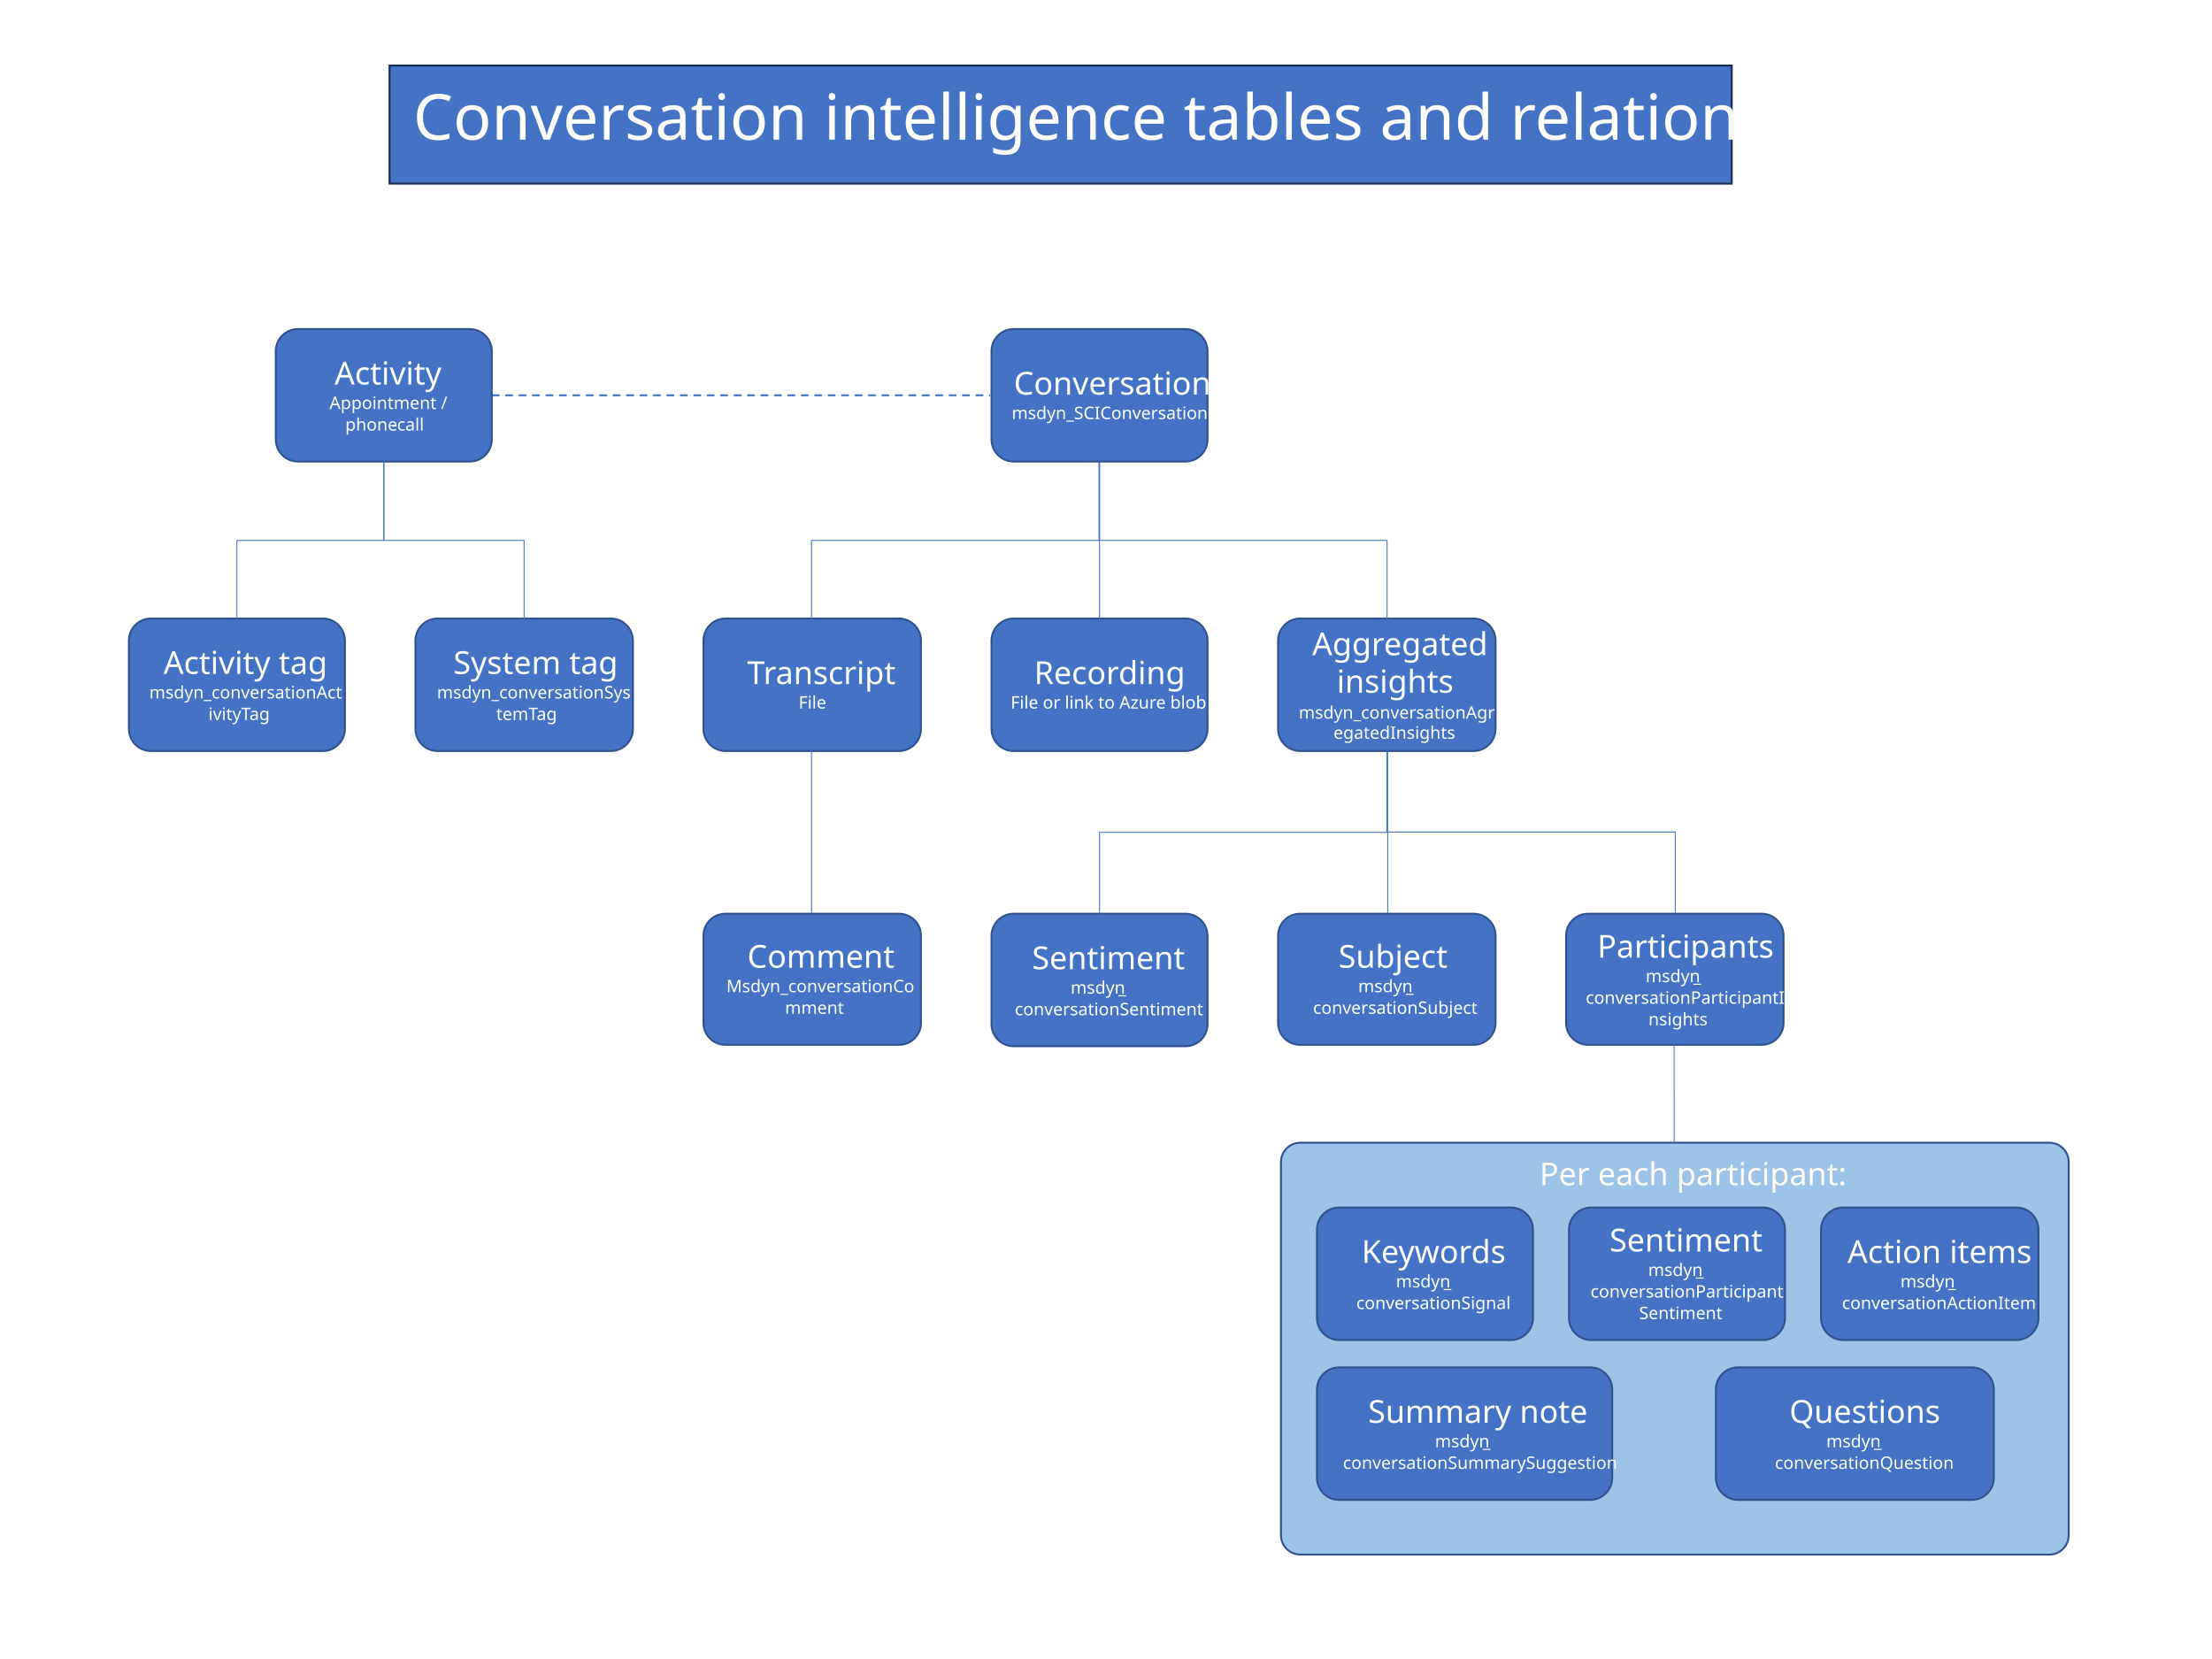
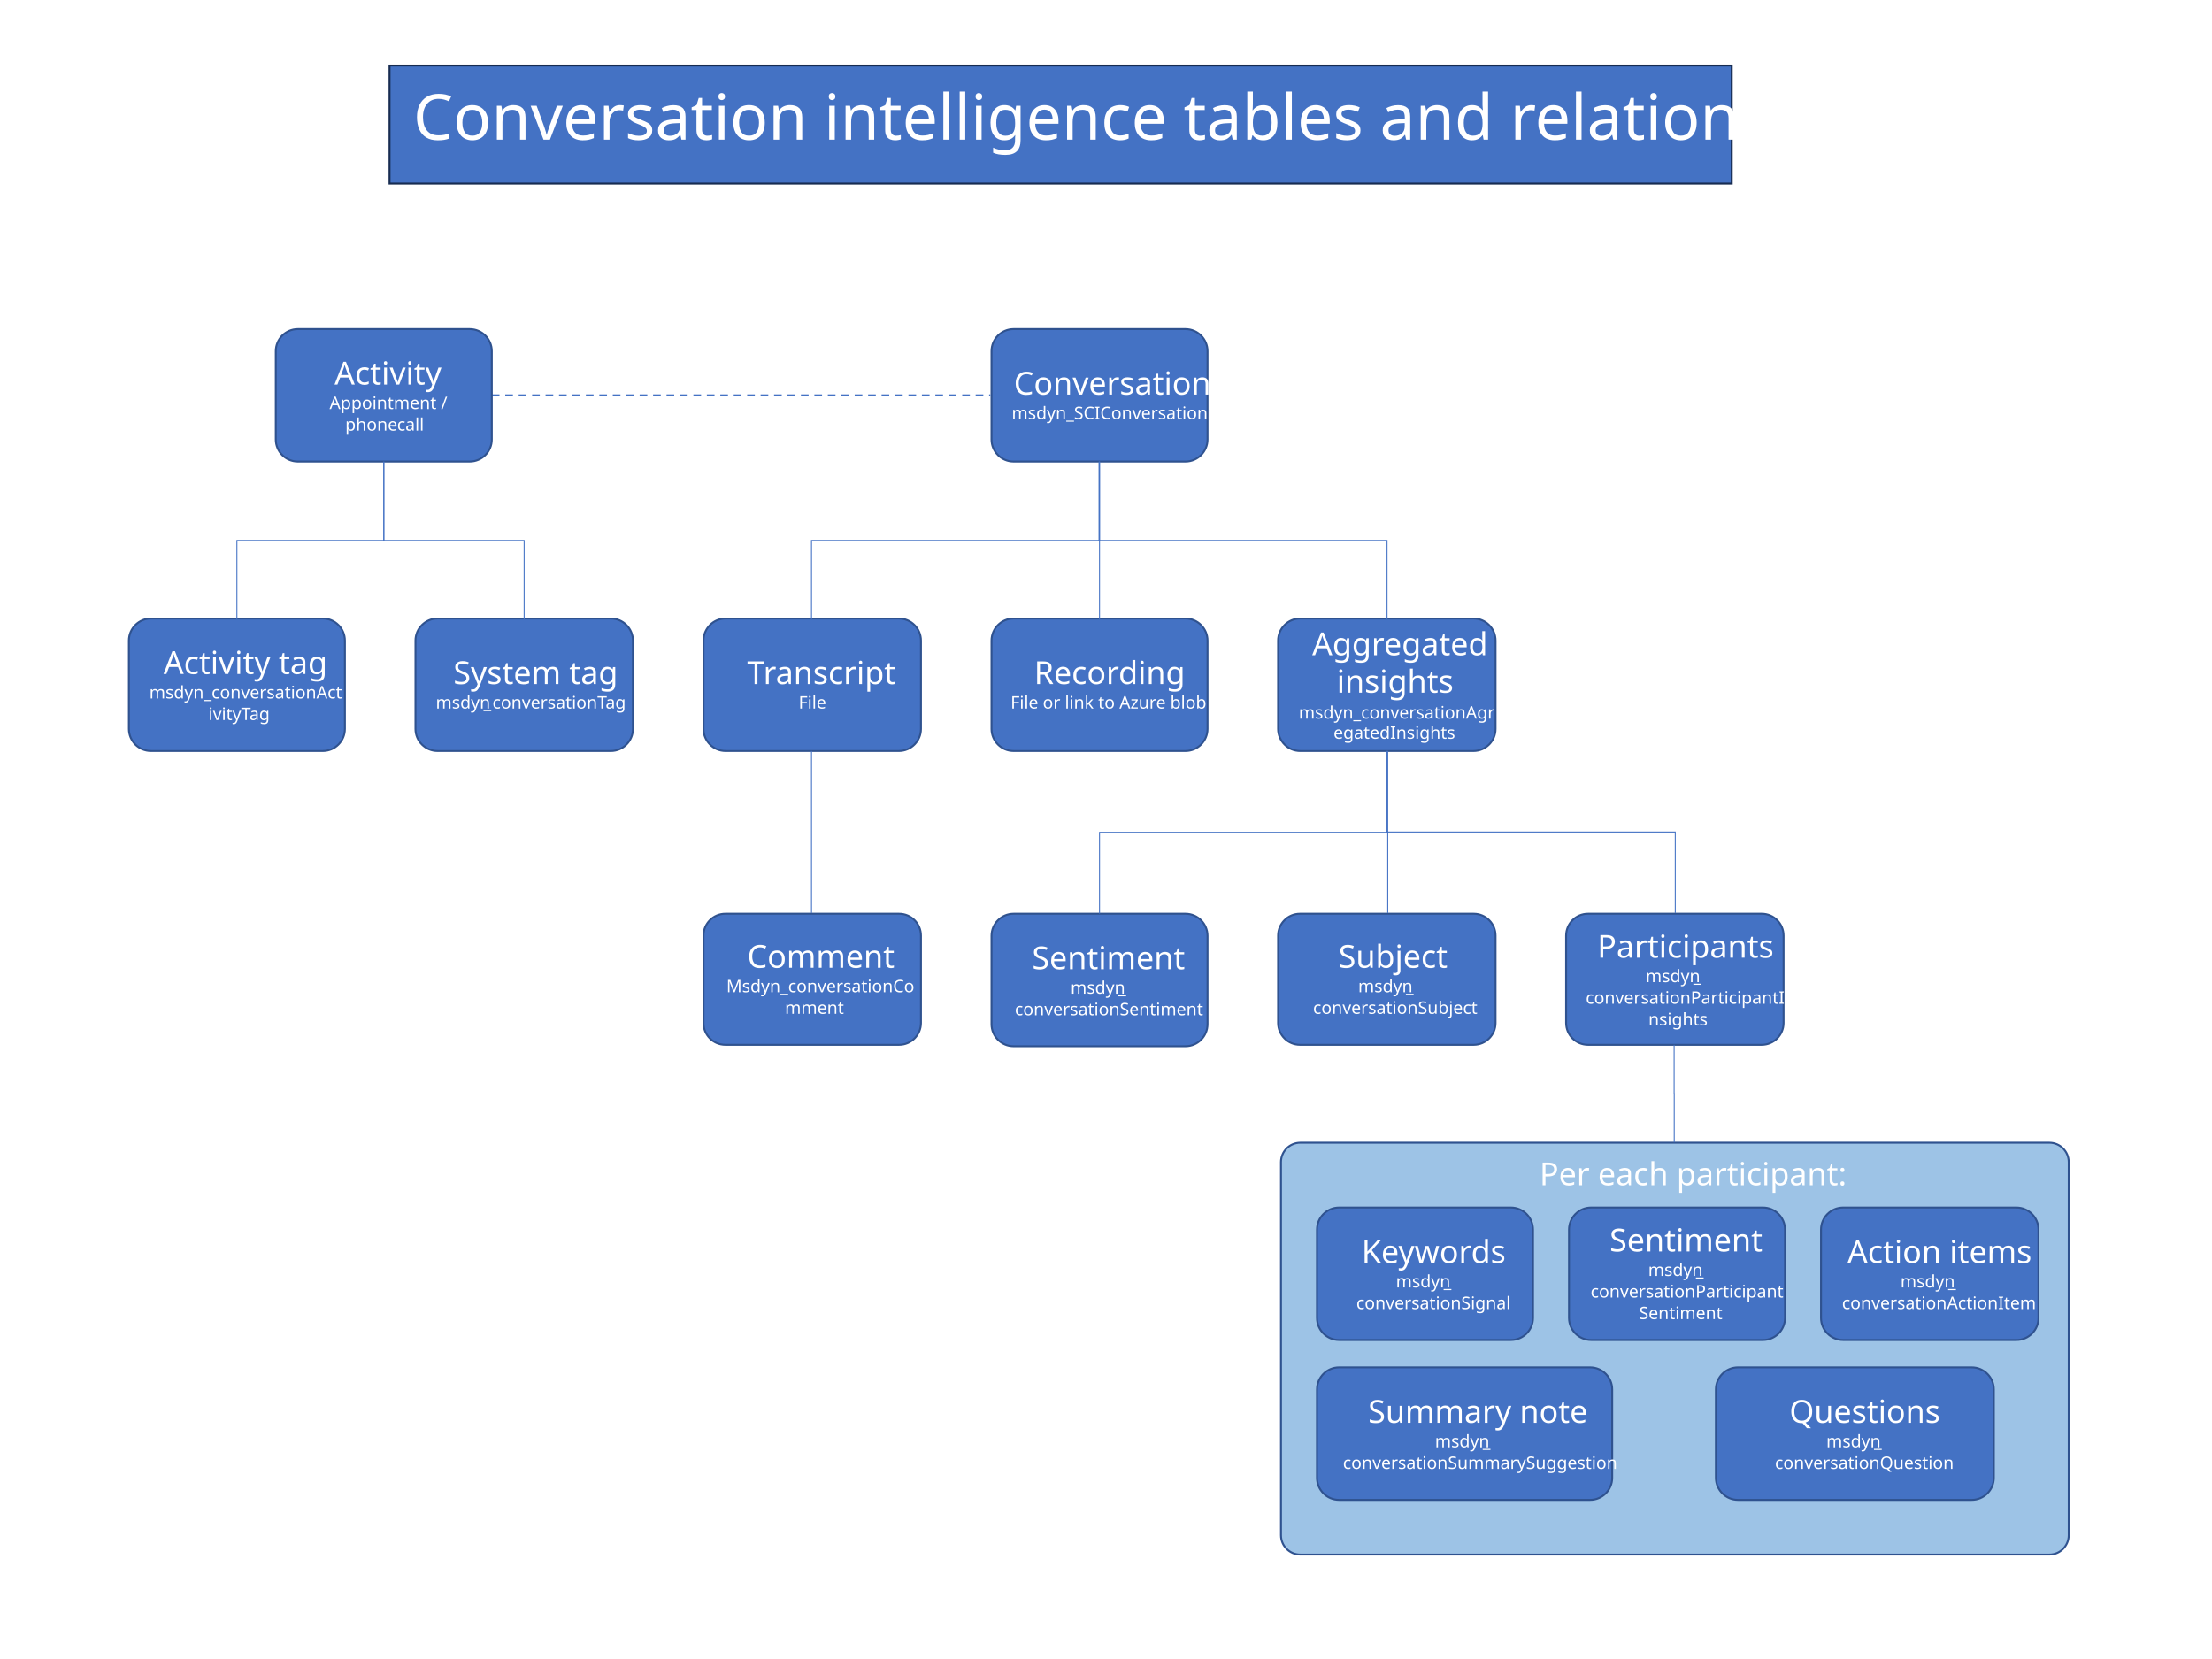
<svg xmlns="http://www.w3.org/2000/svg" width="1536" height="1152" overflow="hidden">
  <g>
    <rect x="0" y="0" width="1536" height="1152" fill="#FFFFFF" />
    <rect x="270.5" y="45.5" width="932" height="82" stroke="#172C51" stroke-width="1.333" stroke-miterlimit="8" fill="#4472C4" />
    <text fill="#FFFFFF" font-family="Calibri,Calibri_MSFontService,sans-serif" font-weight="400" font-size="44" transform="translate(286.856 97)">Conversation intelligence tables and relationships</text>
    <path d="M688.5 243.834C688.5 235.365 695.365 228.5 703.834 228.5L823.166 228.5C831.635 228.5 838.5 235.365 838.5 243.834L838.5 305.166C838.5 313.635 831.635 320.5 823.166 320.5L703.834 320.5C695.365 320.5 688.5 313.635 688.5 305.166Z" stroke="#2F528F" stroke-width="1.333" stroke-miterlimit="8" fill="#4472C4" fill-rule="evenodd" />
    <text fill="#FFFFFF" font-family="Calibri,Calibri_MSFontService,sans-serif" font-weight="400" font-size="22" transform="translate(703.956 274)">Conversation</text>
    <text fill="#FFFFFF" font-family="Calibri,Calibri_MSFontService,sans-serif" font-weight="400" font-size="12" transform="translate(702.543 291)">msdyn_SCIConversation</text>
    <path d="M341.5 274.5 687.71 274.5" stroke="#4472C4" stroke-width="1.333" stroke-miterlimit="8" stroke-dasharray="5.333 4" fill="none" fill-rule="evenodd" />
    <path d="M488.5 444.834C488.5 436.365 495.365 429.5 503.834 429.5L624.166 429.5C632.635 429.5 639.5 436.365 639.5 444.834L639.5 506.166C639.5 514.635 632.635 521.5 624.166 521.5L503.834 521.5C495.365 521.5 488.5 514.635 488.5 506.166Z" stroke="#2F528F" stroke-width="1.333" stroke-miterlimit="8" fill="#4472C4" fill-rule="evenodd" />
    <text fill="#FFFFFF" font-family="Calibri,Calibri_MSFontService,sans-serif" font-weight="400" font-size="22" transform="translate(518.855 475)">Transcript</text>
    <text fill="#FFFFFF" font-family="Calibri,Calibri_MSFontService,sans-serif" font-weight="400" font-size="12" transform="translate(554.555 492)">File</text>
    <path d="M688.5 444.834C688.5 436.365 695.365 429.5 703.834 429.5L823.166 429.5C831.635 429.5 838.5 436.365 838.5 444.834L838.5 506.166C838.5 514.635 831.635 521.5 823.166 521.5L703.834 521.5C695.365 521.5 688.5 514.635 688.5 506.166Z" stroke="#2F528F" stroke-width="1.333" stroke-miterlimit="8" fill="#4472C4" fill-rule="evenodd" />
    <text fill="#FFFFFF" font-family="Calibri,Calibri_MSFontService,sans-serif" font-weight="400" font-size="22" transform="translate(718.06 475)">Recording</text>
    <text fill="#FFFFFF" font-family="Calibri,Calibri_MSFontService,sans-serif" font-weight="400" font-size="12" transform="translate(701.793 492)">File or link to Azure blob</text>
    <path d="M887.5 444.834C887.5 436.365 894.365 429.5 902.834 429.5L1023.17 429.5C1031.63 429.5 1038.5 436.365 1038.5 444.834L1038.5 506.166C1038.5 514.635 1031.63 521.5 1023.17 521.5L902.834 521.5C894.365 521.5 887.5 514.635 887.5 506.166Z" stroke="#2F528F" stroke-width="1.333" stroke-miterlimit="8" fill="#4472C4" fill-rule="evenodd" />
    <text fill="#FFFFFF" font-family="Calibri,Calibri_MSFontService,sans-serif" font-weight="400" font-size="22" transform="translate(911.168 455)">Aggregated</text>
    <text fill="#FFFFFF" font-family="Calibri,Calibri_MSFontService,sans-serif" font-weight="400" font-size="22" transform="translate(928.215 481)">insights</text>
    <text fill="#FFFFFF" font-family="Calibri,Calibri_MSFontService,sans-serif" font-weight="400" font-size="12" transform="translate(901.862 499)">msdyn_conversationAgr</text>
    <text fill="#FFFFFF" font-family="Calibri,Calibri_MSFontService,sans-serif" font-weight="400" font-size="12" transform="translate(925.942 513)">egatedInsights</text>
    <path d="M688.5 649.834C688.5 641.365 695.365 634.5 703.834 634.5L823.166 634.5C831.635 634.5 838.5 641.365 838.5 649.834L838.5 711.166C838.5 719.635 831.635 726.5 823.166 726.5L703.834 726.5C695.365 726.5 688.5 719.635 688.5 711.166Z" stroke="#2F528F" stroke-width="1.333" stroke-miterlimit="8" fill="#4472C4" fill-rule="evenodd" />
    <text fill="#FFFFFF" font-family="Calibri,Calibri_MSFontService,sans-serif" font-weight="400" font-size="22" transform="translate(716.638 673)">Sentiment</text>
    <text fill="#FFFFFF" font-family="Calibri,Calibri_MSFontService,sans-serif" font-weight="400" font-size="12" transform="translate(743.431 690)">msdyn</text>
    <text fill="#FFFFFF" font-family="Calibri,Calibri_MSFontService,sans-serif" font-weight="400" font-size="12" transform="translate(776.598 690)">_</text>
    <text fill="#FFFFFF" font-family="Calibri,Calibri_MSFontService,sans-serif" font-weight="400" font-size="12" transform="translate(704.684 705)">conversationSentiment</text>
    <path d="M887.5 649.667C887.5 641.291 894.291 634.5 902.667 634.5L1023.33 634.5C1031.71 634.5 1038.5 641.291 1038.5 649.667L1038.5 710.333C1038.5 718.71 1031.71 725.5 1023.33 725.5L902.667 725.5C894.291 725.5 887.5 718.71 887.5 710.333Z" stroke="#2F528F" stroke-width="1.333" stroke-miterlimit="8" fill="#4472C4" fill-rule="evenodd" />
    <text fill="#FFFFFF" font-family="Calibri,Calibri_MSFontService,sans-serif" font-weight="400" font-size="22" transform="translate(929.42 672)">Subject</text>
    <text fill="#FFFFFF" font-family="Calibri,Calibri_MSFontService,sans-serif" font-weight="400" font-size="12" transform="translate(943.086 689)">msdyn</text>
    <text fill="#FFFFFF" font-family="Calibri,Calibri_MSFontService,sans-serif" font-weight="400" font-size="12" transform="translate(976.253 689)">_</text>
    <text fill="#FFFFFF" font-family="Calibri,Calibri_MSFontService,sans-serif" font-weight="400" font-size="12" transform="translate(911.753 704)">conversationSubject</text>
    <path d="M763.152 320.5 763.152 375.282 563.5 375.282 563.5 430.064" stroke="#4472C4" stroke-width="0.667" stroke-miterlimit="8" fill="none" fill-rule="evenodd" />
    <path d="M0 0 54.782 0 54.782 0 109.564 0" stroke="#4472C4" stroke-width="0.667" stroke-miterlimit="8" fill="none" fill-rule="evenodd" transform="matrix(1.83697e-16 1 1 -1.83697e-16 763.5 320.5)" />
    <path d="M0 0 54.782 0 54.782 199.652 109.564 199.652" stroke="#4472C4" stroke-width="0.667" stroke-miterlimit="8" fill="none" fill-rule="evenodd" transform="matrix(1.83697e-16 1 1 -1.83697e-16 763.5 320.5)" />
    <path d="M1087.5 649.667C1087.5 641.291 1094.29 634.5 1102.67 634.5L1223.33 634.5C1231.71 634.5 1238.5 641.291 1238.5 649.667L1238.5 710.333C1238.5 718.71 1231.71 725.5 1223.33 725.5L1102.67 725.5C1094.29 725.5 1087.5 718.71 1087.5 710.333Z" stroke="#2F528F" stroke-width="1.333" stroke-miterlimit="8" fill="#4472C4" fill-rule="evenodd" />
    <text fill="#FFFFFF" font-family="Calibri,Calibri_MSFontService,sans-serif" font-weight="400" font-size="22" transform="translate(1109.16 665)">Participants</text>
    <text fill="#FFFFFF" font-family="Calibri,Calibri_MSFontService,sans-serif" font-weight="400" font-size="12" transform="translate(1142.73 682)">msdyn</text>
    <text fill="#FFFFFF" font-family="Calibri,Calibri_MSFontService,sans-serif" font-weight="400" font-size="12" transform="translate(1175.9 682)">_</text>
    <text fill="#FFFFFF" font-family="Calibri,Calibri_MSFontService,sans-serif" font-weight="400" font-size="12" transform="translate(1101.15 697)">conversationParticipantI</text>
    <text fill="#FFFFFF" font-family="Calibri,Calibri_MSFontService,sans-serif" font-weight="400" font-size="12" transform="translate(1144.65 712)">nsights</text>
    <path d="M763.5 634.439 763.5 577.969 963.011 577.969 963.011 521.5" stroke="#4472C4" stroke-width="0.667" stroke-miterlimit="8" fill="none" fill-rule="evenodd" />
    <path d="M0 0 56.266 0 56.266 0.141 112.532 0.141" stroke="#4472C4" stroke-width="0.667" stroke-miterlimit="8" fill="none" fill-rule="evenodd" transform="matrix(-1.83697e-16 -1 -1 1.83697e-16 963.641 634.032)" />
    <path d="M0 0 56.266 0 56.266 199.793 112.532 199.793" stroke="#4472C4" stroke-width="0.667" stroke-miterlimit="8" fill="none" fill-rule="evenodd" transform="matrix(-1.83697e-16 -1 -1 1.83697e-16 1163.29 634.032)" />
    <path d="M889.5 806.942C889.5 799.518 895.518 793.5 902.942 793.5L1423.06 793.5C1430.48 793.5 1436.5 799.518 1436.5 806.942L1436.5 1066.06C1436.5 1073.48 1430.48 1079.5 1423.06 1079.5L902.942 1079.5C895.518 1079.5 889.5 1073.48 889.5 1066.06Z" stroke="#2F528F" stroke-width="1.333" stroke-miterlimit="8" fill="#9DC3E6" fill-rule="evenodd" />
    <text fill="#FFFFFF" font-family="Calibri,Calibri_MSFontService,sans-serif" font-weight="400" font-size="22" transform="translate(1069.05 823)">Per each participant:</text>
    <path d="M914.5 853.834C914.5 845.365 921.365 838.5 929.834 838.5L1049.17 838.5C1057.64 838.5 1064.5 845.365 1064.5 853.834L1064.5 915.166C1064.5 923.635 1057.64 930.5 1049.17 930.5L929.834 930.5C921.365 930.5 914.5 923.635 914.5 915.166Z" stroke="#2F528F" stroke-width="1.333" stroke-miterlimit="8" fill="#4472C4" fill-rule="evenodd" />
    <text fill="#FFFFFF" font-family="Calibri,Calibri_MSFontService,sans-serif" font-weight="400" font-size="22" transform="translate(945.451 877)">Keywords</text>
    <text fill="#FFFFFF" font-family="Calibri,Calibri_MSFontService,sans-serif" font-weight="400" font-size="12" transform="translate(969.304 894)">msdyn</text>
    <text fill="#FFFFFF" font-family="Calibri,Calibri_MSFontService,sans-serif" font-weight="400" font-size="12" transform="translate(1002.47 894)">_</text>
    <text fill="#FFFFFF" font-family="Calibri,Calibri_MSFontService,sans-serif" font-weight="400" font-size="12" transform="translate(941.804 909)">conversationSignal</text>
    <path d="M1089.5 853.834C1089.5 845.365 1096.37 838.5 1104.83 838.5L1224.17 838.5C1232.63 838.5 1239.5 845.365 1239.5 853.834L1239.5 915.166C1239.5 923.635 1232.63 930.5 1224.17 930.5L1104.83 930.5C1096.37 930.5 1089.5 923.635 1089.5 915.166Z" stroke="#2F528F" stroke-width="1.333" stroke-miterlimit="8" fill="#4472C4" fill-rule="evenodd" />
    <text fill="#FFFFFF" font-family="Calibri,Calibri_MSFontService,sans-serif" font-weight="400" font-size="22" transform="translate(1117.68 869)">Sentiment</text>
    <text fill="#FFFFFF" font-family="Calibri,Calibri_MSFontService,sans-serif" font-weight="400" font-size="12" transform="translate(1144.48 886)">msdyn</text>
    <text fill="#FFFFFF" font-family="Calibri,Calibri_MSFontService,sans-serif" font-weight="400" font-size="12" transform="translate(1177.64 886)">_</text>
    <text fill="#FFFFFF" font-family="Calibri,Calibri_MSFontService,sans-serif" font-weight="400" font-size="12" transform="translate(1104.48 901)">conversationParticipant</text>
    <text fill="#FFFFFF" font-family="Calibri,Calibri_MSFontService,sans-serif" font-weight="400" font-size="12" transform="translate(1138.14 916)">Sentiment</text>
    <path d="M1264.5 853.834C1264.5 845.365 1271.37 838.5 1279.83 838.5L1400.17 838.5C1408.63 838.5 1415.5 845.365 1415.5 853.834L1415.5 915.166C1415.5 923.635 1408.63 930.5 1400.17 930.5L1279.83 930.5C1271.37 930.5 1264.5 923.635 1264.5 915.166Z" stroke="#2F528F" stroke-width="1.333" stroke-miterlimit="8" fill="#4472C4" fill-rule="evenodd" />
    <text fill="#FFFFFF" font-family="Calibri,Calibri_MSFontService,sans-serif" font-weight="400" font-size="22" transform="translate(1282.85 877)">Action items</text>
    <text fill="#FFFFFF" font-family="Calibri,Calibri_MSFontService,sans-serif" font-weight="400" font-size="12" transform="translate(1319.64 894)">msdyn</text>
    <text fill="#FFFFFF" font-family="Calibri,Calibri_MSFontService,sans-serif" font-weight="400" font-size="12" transform="translate(1352.81 894)">_</text>
    <text fill="#FFFFFF" font-family="Calibri,Calibri_MSFontService,sans-serif" font-weight="400" font-size="12" transform="translate(1279.06 909)">conversationActionItem</text>
    <path d="M914.5 964.834C914.5 956.365 921.365 949.5 929.834 949.5L1104.17 949.5C1112.64 949.5 1119.5 956.365 1119.5 964.834L1119.5 1026.17C1119.5 1034.64 1112.64 1041.5 1104.17 1041.5L929.834 1041.5C921.365 1041.5 914.5 1034.64 914.5 1026.17Z" stroke="#2F528F" stroke-width="1.333" stroke-miterlimit="8" fill="#4472C4" fill-rule="evenodd" />
    <text fill="#FFFFFF" font-family="Calibri,Calibri_MSFontService,sans-serif" font-weight="400" font-size="22" transform="translate(950.005 988)">Summary note</text>
    <text fill="#FFFFFF" font-family="Calibri,Calibri_MSFontService,sans-serif" font-weight="400" font-size="12" transform="translate(996.438 1005)">msdyn</text>
    <text fill="#FFFFFF" font-family="Calibri,Calibri_MSFontService,sans-serif" font-weight="400" font-size="12" transform="translate(1029.6 1005)">_</text>
    <text fill="#FFFFFF" font-family="Calibri,Calibri_MSFontService,sans-serif" font-weight="400" font-size="12" transform="translate(932.518 1020)">conversationSummarySuggestion</text>
    <path d="M1191.5 964.834C1191.5 956.365 1198.37 949.5 1206.83 949.5L1369.17 949.5C1377.63 949.5 1384.5 956.365 1384.5 964.834L1384.5 1026.17C1384.5 1034.64 1377.63 1041.5 1369.17 1041.5L1206.83 1041.5C1198.37 1041.5 1191.5 1034.64 1191.5 1026.17Z" stroke="#2F528F" stroke-width="1.333" stroke-miterlimit="8" fill="#4472C4" fill-rule="evenodd" />
    <text fill="#FFFFFF" font-family="Calibri,Calibri_MSFontService,sans-serif" font-weight="400" font-size="22" transform="translate(1242.53 988)">Questions</text>
    <text fill="#FFFFFF" font-family="Calibri,Calibri_MSFontService,sans-serif" font-weight="400" font-size="12" transform="translate(1268.15 1005)">msdyn</text>
    <text fill="#FFFFFF" font-family="Calibri,Calibri_MSFontService,sans-serif" font-weight="400" font-size="12" transform="translate(1301.32 1005)">_</text>
    <text fill="#FFFFFF" font-family="Calibri,Calibri_MSFontService,sans-serif" font-weight="400" font-size="12" transform="translate(1232.49 1020)">conversationQuestion</text>
    <path d="M0 0 33.904 0 33.904 0.071 67.808 0.071" stroke="#4472C4" stroke-width="0.667" stroke-miterlimit="8" fill="none" fill-rule="evenodd" transform="matrix(-1.83697e-16 -1 -1 1.83697e-16 1162.57 793.308)" />
    <path d="M488.5 649.667C488.5 641.291 495.291 634.5 503.667 634.5L624.333 634.5C632.71 634.5 639.5 641.291 639.5 649.667L639.5 710.333C639.5 718.71 632.71 725.5 624.333 725.5L503.667 725.5C495.291 725.5 488.5 718.71 488.5 710.333Z" stroke="#2F528F" stroke-width="1.333" stroke-miterlimit="8" fill="#4472C4" fill-rule="evenodd" />
    <text fill="#FFFFFF" font-family="Calibri,Calibri_MSFontService,sans-serif" font-weight="400" font-size="22" transform="translate(518.911 672)">Comment</text>
    <text fill="#FFFFFF" font-family="Calibri,Calibri_MSFontService,sans-serif" font-weight="400" font-size="12" transform="translate(504.392 689)">Msdyn_conversationCo</text>
    <text fill="#FFFFFF" font-family="Calibri,Calibri_MSFontService,sans-serif" font-weight="400" font-size="12" transform="translate(545.058 704)">mment</text>
    <path d="M191.5 243.834C191.5 235.365 198.365 228.5 206.834 228.5L326.166 228.5C334.635 228.5 341.5 235.365 341.5 243.834L341.5 305.166C341.5 313.635 334.635 320.5 326.166 320.5L206.834 320.5C198.365 320.5 191.5 313.635 191.5 305.166Z" stroke="#2F528F" stroke-width="1.333" stroke-miterlimit="8" fill="#4472C4" fill-rule="evenodd" />
    <text fill="#FFFFFF" font-family="Calibri,Calibri_MSFontService,sans-serif" font-weight="400" font-size="22" transform="translate(232.309 267)">Activity</text>
    <text fill="#FFFFFF" font-family="Calibri,Calibri_MSFontService,sans-serif" font-weight="400" font-size="12" transform="translate(228.809 284)">Appointment /</text>
    <text fill="#FFFFFF" font-family="Calibri,Calibri_MSFontService,sans-serif" font-weight="400" font-size="12" transform="translate(239.722 299)">phone</text>
    <text fill="#FFFFFF" font-family="Calibri,Calibri_MSFontService,sans-serif" font-weight="400" font-size="12" transform="translate(271.889 299)">-</text>
    <text fill="#FFFFFF" font-family="Calibri,Calibri_MSFontService,sans-serif" font-weight="400" font-size="12" transform="translate(275.722 299)">call</text>
    <path d="M89.5 444.834C89.5 436.365 96.365 429.5 104.834 429.5L224.166 429.5C232.635 429.5 239.5 436.365 239.5 444.834L239.5 506.166C239.5 514.635 232.635 521.5 224.166 521.5L104.834 521.5C96.365 521.5 89.5 514.635 89.5 506.166Z" stroke="#2F528F" stroke-width="1.333" stroke-miterlimit="8" fill="#4472C4" fill-rule="evenodd" />
    <text fill="#FFFFFF" font-family="Calibri,Calibri_MSFontService,sans-serif" font-weight="400" font-size="22" transform="translate(113.558 468)">Activity tag</text>
    <text fill="#FFFFFF" font-family="Calibri,Calibri_MSFontService,sans-serif" font-weight="400" font-size="12" transform="translate(103.671 485)">msdyn_conversationAct</text>
    <text fill="#FFFFFF" font-family="Calibri,Calibri_MSFontService,sans-serif" font-weight="400" font-size="12" transform="translate(144.758 500)">ivityTag</text>
    <path d="M288.5 444.834C288.5 436.365 295.365 429.5 303.834 429.5L424.166 429.5C432.635 429.5 439.5 436.365 439.5 444.834L439.5 506.166C439.5 514.635 432.635 521.5 424.166 521.5L303.834 521.5C295.365 521.5 288.5 514.635 288.5 506.166Z" stroke="#2F528F" stroke-width="1.333" stroke-miterlimit="8" fill="#4472C4" fill-rule="evenodd" />
-     <text fill="#FFFFFF" font-family="Calibri,Calibri_MSFontService,sans-serif" font-weight="400" font-size="22" transform="translate(314.798 468)">System tag</text>
-     <text fill="#FFFFFF" font-family="Calibri,Calibri_MSFontService,sans-serif" font-weight="400" font-size="12" transform="translate(303.432 485)">msdyn_conversationSys</text>
-     <text fill="#FFFFFF" font-family="Calibri,Calibri_MSFontService,sans-serif" font-weight="400" font-size="12" transform="translate(344.598 500)">temTag</text>
+     <text fill="#FFFFFF" font-family="Calibri,Calibri_MSFontService,sans-serif" font-weight="400" font-size="22" transform="translate(314.798 475)">System tag</text>
+     <text fill="#FFFFFF" font-family="Calibri,Calibri_MSFontService,sans-serif" font-weight="400" font-size="12" transform="translate(302.598 492)">msdyn</text>
+     <text fill="#FFFFFF" font-family="Calibri,Calibri_MSFontService,sans-serif" font-weight="400" font-size="12" transform="translate(335.765 492)">_</text>
+     <text fill="#FFFFFF" font-family="Calibri,Calibri_MSFontService,sans-serif" font-weight="400" font-size="12" transform="translate(341.932 492)">conversationTag</text>
    <path d="M266.555 320.5 266.555 375.282 164.5 375.282 164.5 430.064" stroke="#4472C4" stroke-width="0.667" stroke-miterlimit="8" fill="none" fill-rule="evenodd" />
    <path d="M0 0 54.782 0 54.782 97.456 109.564 97.456" stroke="#4472C4" stroke-width="0.667" stroke-miterlimit="8" fill="none" fill-rule="evenodd" transform="matrix(1.83697e-16 1 1 -1.83697e-16 266.5 320.5)" />
    <path d="M563.5 521.5 563.5 634.032" stroke="#4472C4" stroke-width="0.667" stroke-miterlimit="8" fill="none" fill-rule="evenodd" />
  </g>
</svg>
